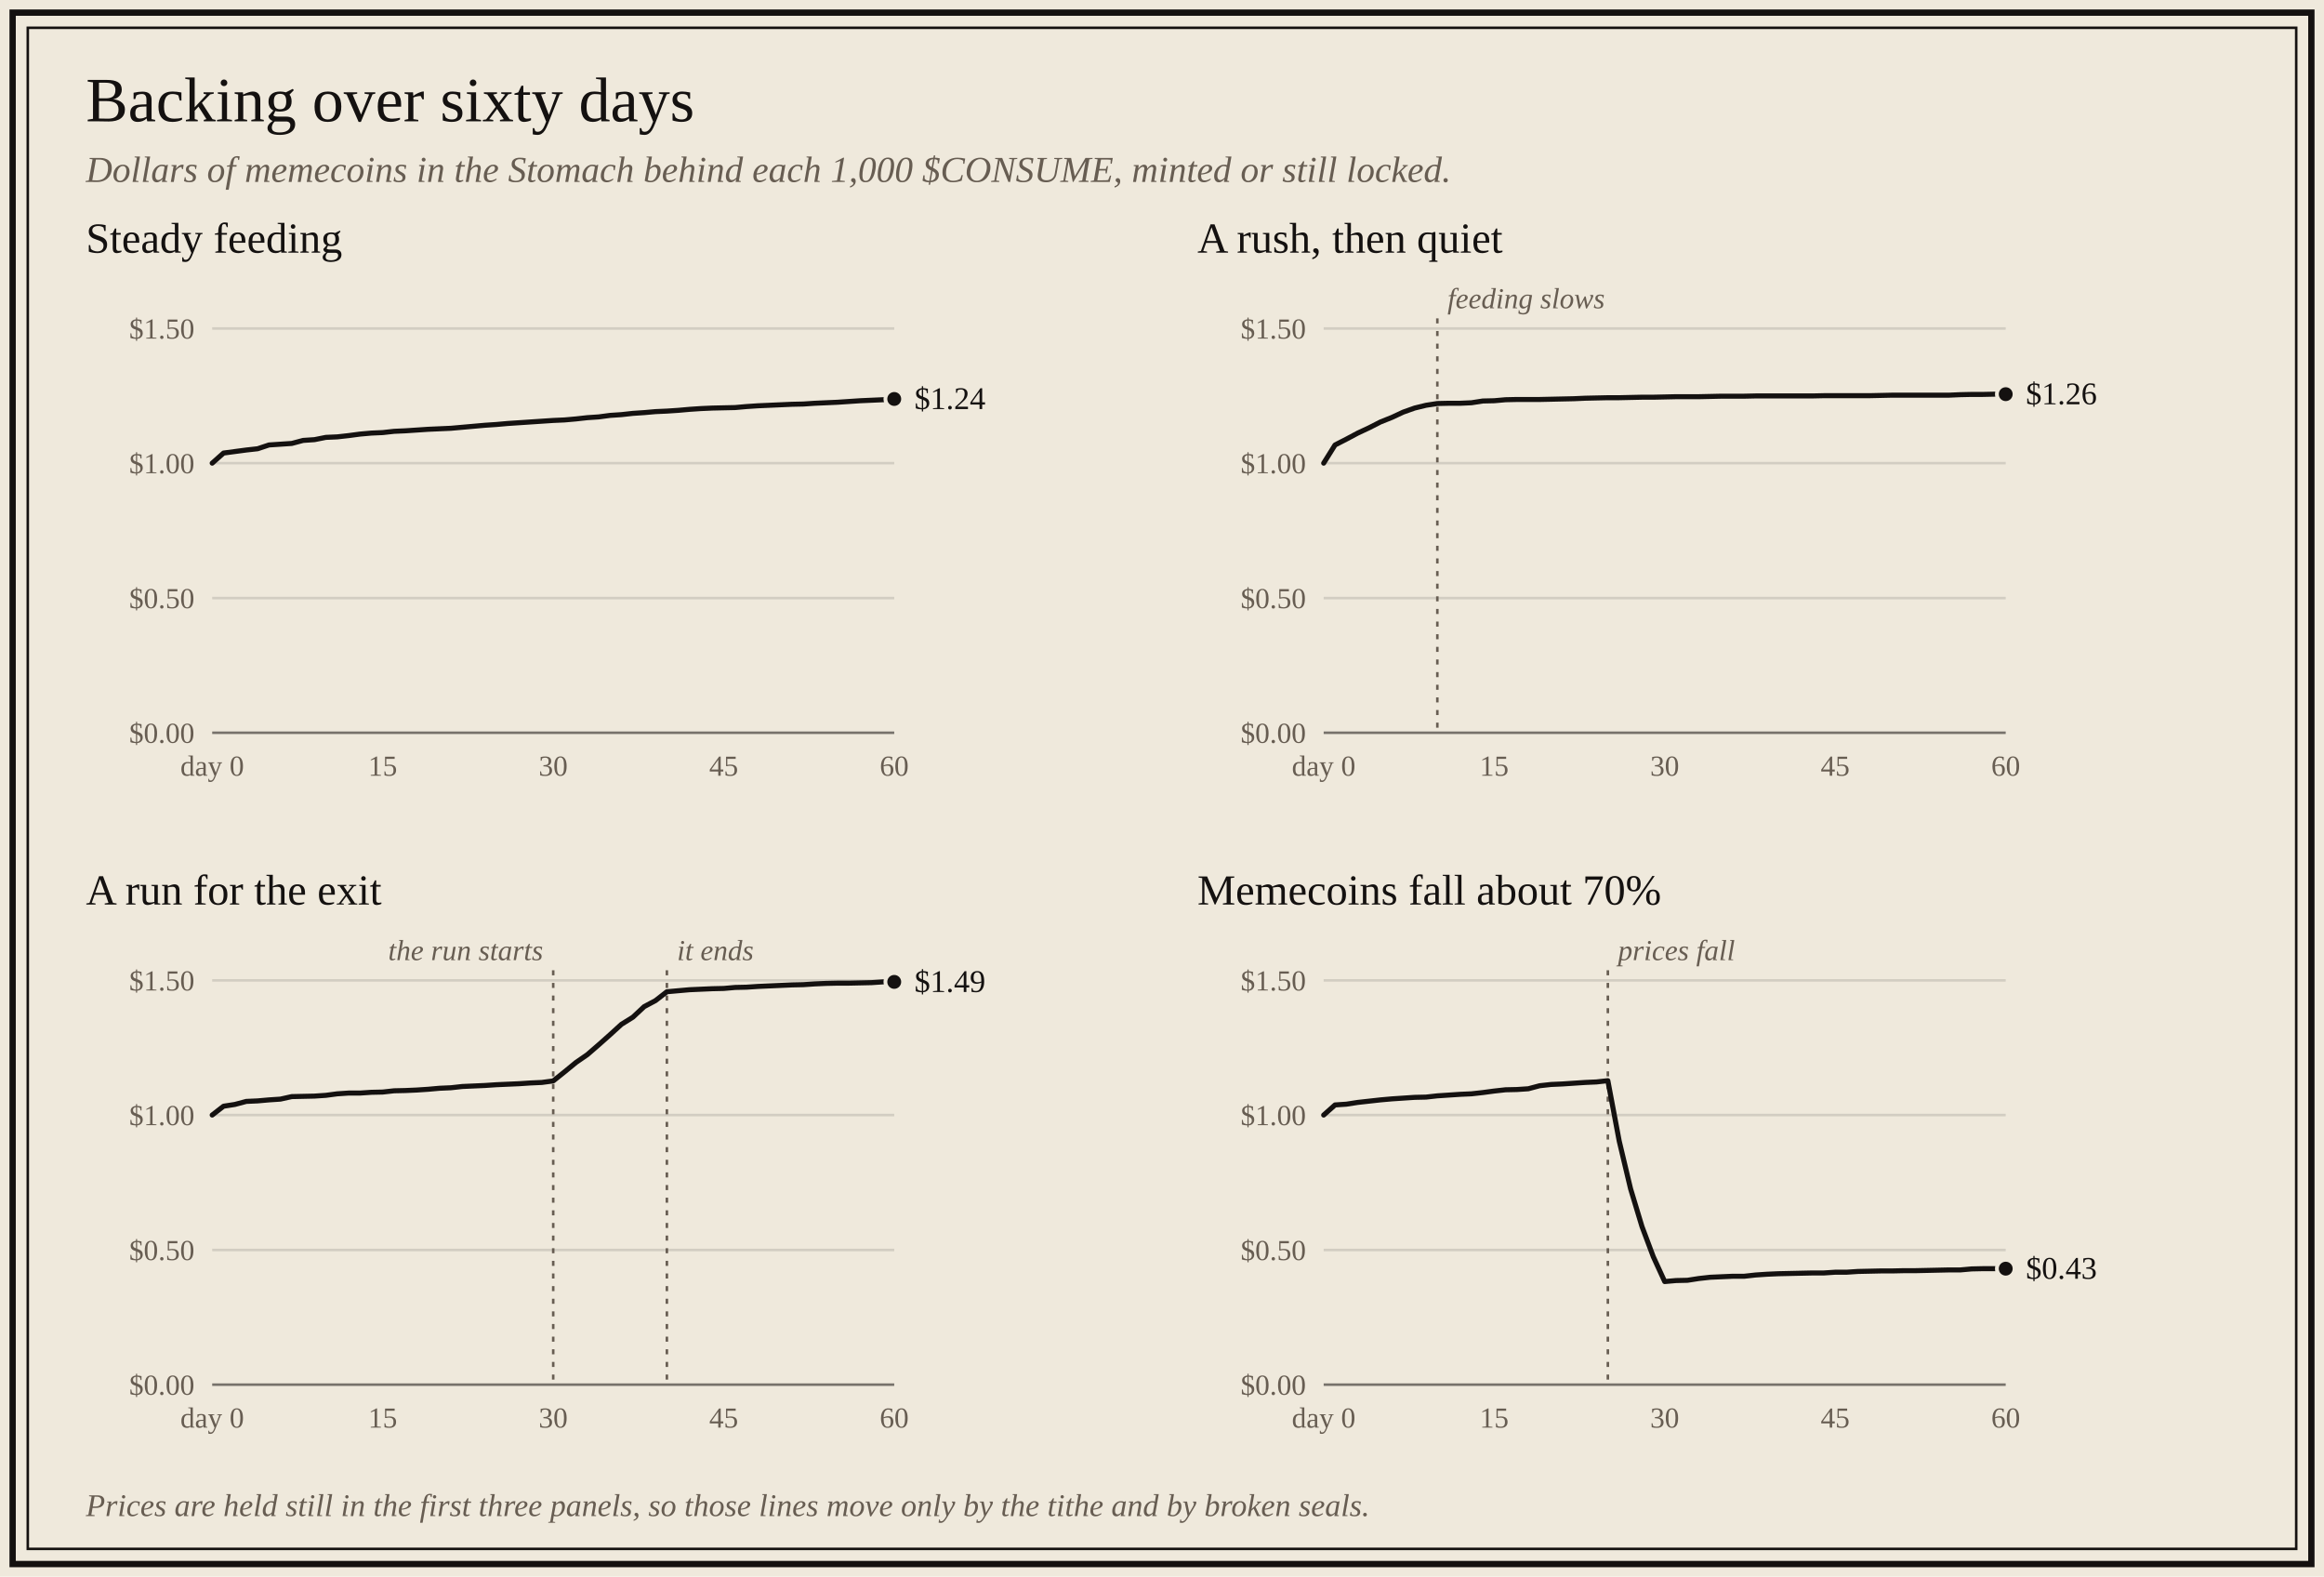
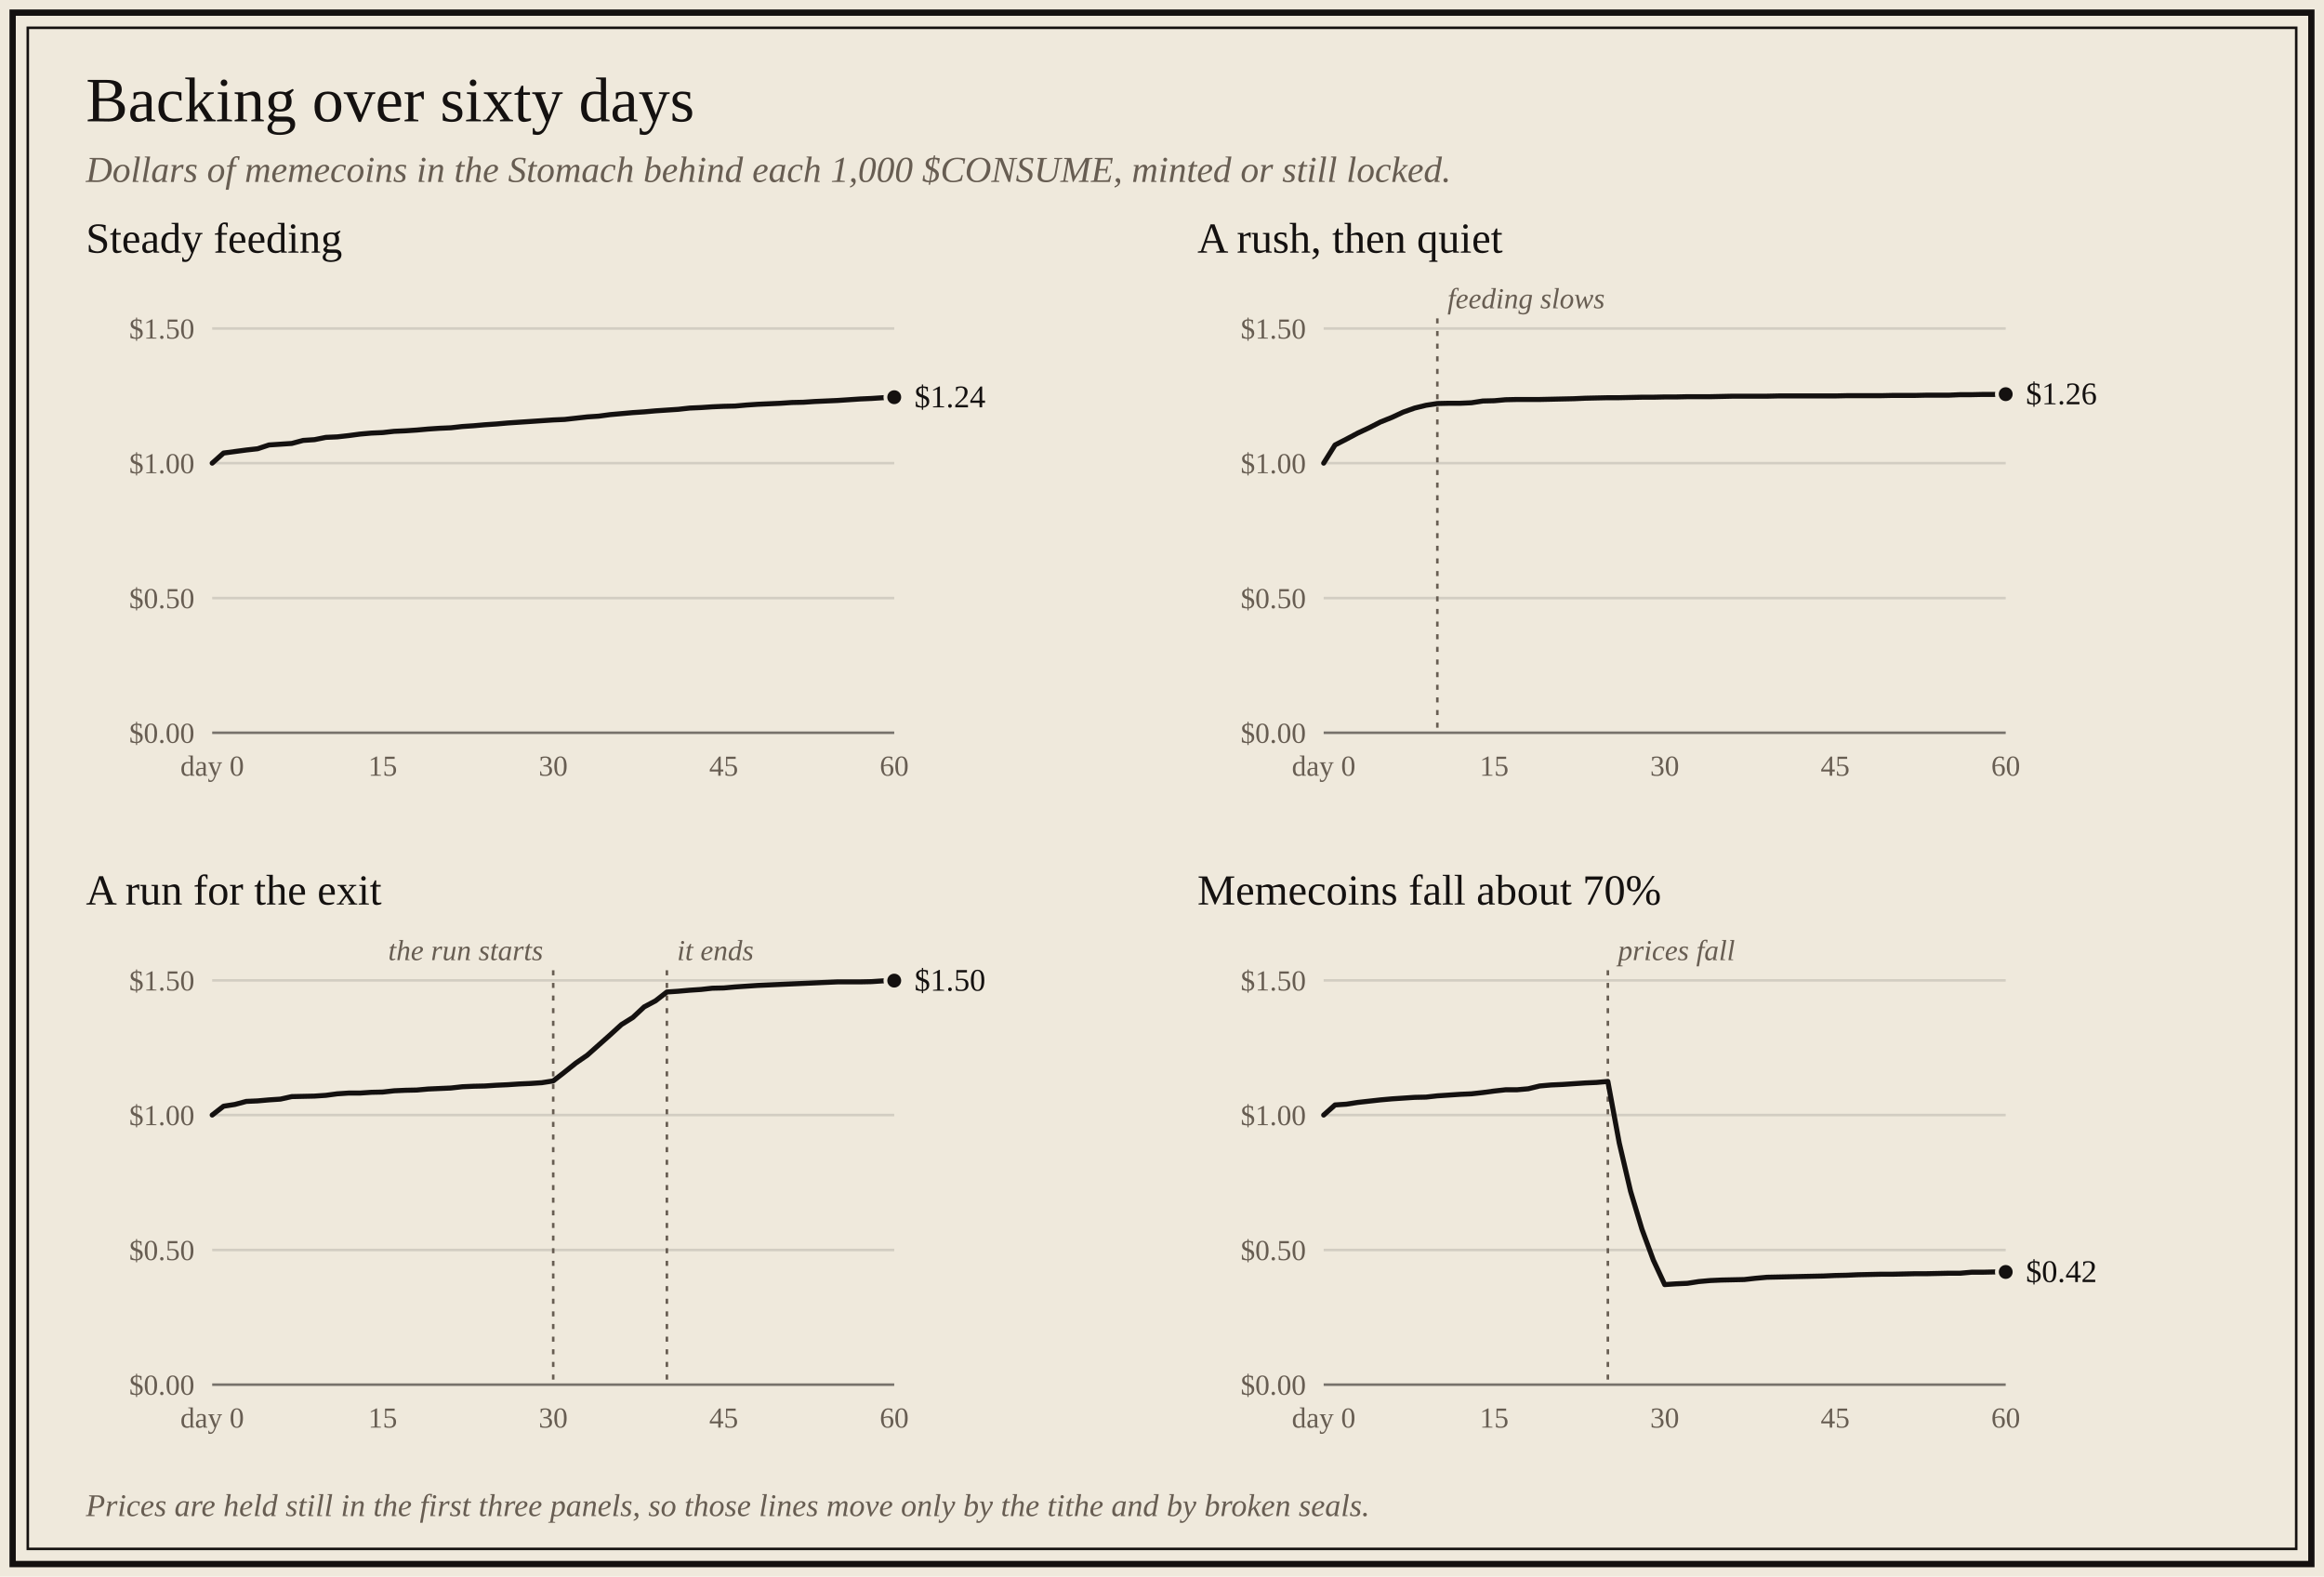
<svg xmlns="http://www.w3.org/2000/svg" viewBox="0 0 920 624" width="920" height="624" font-family="Georgia, 'Times New Roman', serif" role="img" aria-label="Backing over sixty days. Dollars of memecoins in the Stomach behind each 1,000 $CONSUME, minted or still locked.">
  <rect width="920" height="624" fill="#efe9dc" />
  <rect x="5" y="5" width="910" height="614" fill="none" stroke="#141110" stroke-width="2.5" />
  <rect x="11" y="11" width="898" height="602" fill="none" stroke="#141110" stroke-width="1" />
  <text x="34" y="48" font-size="25" fill="#141110">Backing over sixty days</text>
  <text x="34" y="72" font-size="14.5" font-style="italic" fill="#675d52">Dollars of memecoins in the Stomach behind each 1,000 $CONSUME, minted or still locked.</text>
  <g transform="translate(34,84)">
    <text x="0" y="16" font-size="17" fill="#141110">Steady feeding</text>
    <line x1="50" y1="206" x2="320" y2="206" stroke="#141110" stroke-opacity="0.55" stroke-width="1" />
    <text x="43" y="210" font-size="11.5" text-anchor="end" fill="#675d52">$0.00</text>
    <line x1="50" y1="152.7" x2="320" y2="152.7" stroke="#141110" stroke-opacity="0.13" stroke-width="1" />
    <text x="43" y="156.7" font-size="11.5" text-anchor="end" fill="#675d52">$0.50</text>
    <line x1="50" y1="99.3" x2="320" y2="99.3" stroke="#141110" stroke-opacity="0.13" stroke-width="1" />
    <text x="43" y="103.3" font-size="11.5" text-anchor="end" fill="#675d52">$1.00</text>
    <line x1="50" y1="46" x2="320" y2="46" stroke="#141110" stroke-opacity="0.13" stroke-width="1" />
    <text x="43" y="50" font-size="11.5" text-anchor="end" fill="#675d52">$1.50</text>
    <text x="50" y="223" font-size="11.5" text-anchor="middle" fill="#675d52">day 0</text>
    <text x="117.5" y="223" font-size="11.5" text-anchor="middle" fill="#675d52">15</text>
    <text x="185" y="223" font-size="11.5" text-anchor="middle" fill="#675d52">30</text>
    <text x="252.5" y="223" font-size="11.5" text-anchor="middle" fill="#675d52">45</text>
    <text x="320" y="223" font-size="11.5" text-anchor="middle" fill="#675d52">60</text>
-     <path d="M50,99.3L54.5,95.3L59,94.7L63.5,94.1L68,93.6L72.5,92.1L77,91.8L81.5,91.5L86,90.3L90.5,90L95,89.1L99.5,88.9L104,88.4L108.5,87.8L113,87.4L117.5,87.2L122,86.7L126.5,86.5L131,86.2L135.5,85.9L140,85.7L144.5,85.5L149,85.1L153.5,84.7L158,84.3L162.5,84L167,83.6L171.5,83.3L176,83L180.5,82.7L185,82.4L189.5,82.2L194,81.8L198.5,81.3L203,81L207.5,80.4L212,80.1L216.5,79.6L221,79.3L225.5,78.9L230,78.7L234.5,78.4L239,78L243.5,77.7L248,77.5L252.5,77.4L257,77.3L261.5,76.9L266,76.6L270.5,76.4L275,76.2L279.5,76L284,75.9L288.5,75.6L293,75.4L297.5,75.2L302,74.9L306.5,74.6L311,74.4L315.5,74.2L320,73.9" fill="none" stroke="#141110" stroke-width="2" stroke-linejoin="round" stroke-linecap="round" />
-     <circle cx="320" cy="73.9" r="3.5" fill="#141110" stroke="#efe9dc" stroke-width="1.5" />
-     <text x="328" y="77.9" font-size="12.5" fill="#141110">$1.24</text>
+     <path d="M50,99.3L54.5,95.3L59,94.7L63.5,94.1L68,93.6L72.5,92.1L77,91.8L81.5,91.5L86,90.3L90.5,90L95,89.1L99.5,88.9L104,88.4L108.5,87.8L113,87.4L117.5,87.2L122,86.7L126.5,86.5L131,86.2L135.5,85.8L140,85.5L144.5,85.3L149,84.8L153.5,84.5L158,84.1L162.5,83.8L167,83.4L171.5,83.1L176,82.8L180.5,82.5L185,82.2L189.5,82L194,81.5L198.5,81L203,80.7L207.5,80.1L212,79.7L216.5,79.3L221,79L225.5,78.6L230,78.3L234.5,78L239,77.5L243.5,77.3L248,77L252.5,76.8L257,76.7L261.5,76.3L266,76L270.5,75.8L275,75.6L279.5,75.3L284,75.2L288.5,74.9L293,74.7L297.5,74.5L302,74.2L306.5,73.9L311,73.7L315.5,73.4L320,73.2" fill="none" stroke="#141110" stroke-width="2" stroke-linejoin="round" stroke-linecap="round" />
+     <circle cx="320" cy="73.2" r="3.5" fill="#141110" stroke="#efe9dc" stroke-width="1.5" />
+     <text x="328" y="77.2" font-size="12.5" fill="#141110">$1.24</text>
  </g>
  <g transform="translate(474,84)">
    <text x="0" y="16" font-size="17" fill="#141110">A rush, then quiet</text>
    <line x1="50" y1="206" x2="320" y2="206" stroke="#141110" stroke-opacity="0.55" stroke-width="1" />
    <text x="43" y="210" font-size="11.5" text-anchor="end" fill="#675d52">$0.00</text>
    <line x1="50" y1="152.7" x2="320" y2="152.7" stroke="#141110" stroke-opacity="0.13" stroke-width="1" />
    <text x="43" y="156.7" font-size="11.5" text-anchor="end" fill="#675d52">$0.50</text>
    <line x1="50" y1="99.3" x2="320" y2="99.3" stroke="#141110" stroke-opacity="0.13" stroke-width="1" />
    <text x="43" y="103.3" font-size="11.5" text-anchor="end" fill="#675d52">$1.00</text>
    <line x1="50" y1="46" x2="320" y2="46" stroke="#141110" stroke-opacity="0.13" stroke-width="1" />
    <text x="43" y="50" font-size="11.5" text-anchor="end" fill="#675d52">$1.50</text>
    <text x="50" y="223" font-size="11.5" text-anchor="middle" fill="#675d52">day 0</text>
    <text x="117.5" y="223" font-size="11.5" text-anchor="middle" fill="#675d52">15</text>
    <text x="185" y="223" font-size="11.5" text-anchor="middle" fill="#675d52">30</text>
    <text x="252.5" y="223" font-size="11.5" text-anchor="middle" fill="#675d52">45</text>
    <text x="320" y="223" font-size="11.5" text-anchor="middle" fill="#675d52">60</text>
    <line x1="95" y1="42" x2="95" y2="206" stroke="#675d52" stroke-width="1" stroke-dasharray="2 3" />
    <text x="99" y="38" font-size="11.5" font-style="italic" text-anchor="start" fill="#675d52">feeding slows</text>
-     <path d="M50,99.3L54.5,92.1L59,89.8L63.5,87.4L68,85.3L72.5,83L77,81.2L81.5,79.1L86,77.5L90.5,76.4L95,75.7L99.5,75.6L104,75.6L108.5,75.4L113,74.7L117.5,74.6L122,74.2L126.5,74.1L131,74.1L135.5,74.1L140,74L144.5,73.9L149,73.8L153.5,73.6L158,73.5L162.5,73.4L167,73.4L171.5,73.3L176,73.2L180.5,73.2L185,73.1L189.5,73L194,73L198.5,73L203,72.9L207.5,72.8L212,72.8L216.5,72.8L221,72.7L225.5,72.7L230,72.7L234.5,72.7L239,72.7L243.5,72.7L248,72.6L252.5,72.6L257,72.6L261.5,72.6L266,72.6L270.5,72.5L275,72.4L279.5,72.4L284,72.4L288.5,72.4L293,72.4L297.5,72.4L302,72.2L306.5,72.1L311,72.1L315.5,72L320,72" fill="none" stroke="#141110" stroke-width="2" stroke-linejoin="round" stroke-linecap="round" />
+     <path d="M50,99.3L54.5,92.1L59,89.8L63.5,87.4L68,85.3L72.5,83L77,81.2L81.5,79.1L86,77.5L90.5,76.4L95,75.7L99.5,75.6L104,75.6L108.5,75.4L113,74.7L117.5,74.6L122,74.2L126.5,74.1L131,74.1L135.5,74.1L140,74L144.5,73.9L149,73.8L153.5,73.6L158,73.5L162.5,73.4L167,73.4L171.5,73.3L176,73.2L180.5,73.2L185,73.1L189.5,73.1L194,73L198.5,73L203,73L207.5,72.9L212,72.8L216.5,72.8L221,72.8L225.5,72.8L230,72.7L234.5,72.7L239,72.7L243.5,72.7L248,72.7L252.5,72.7L257,72.6L261.5,72.6L266,72.6L270.5,72.6L275,72.5L279.5,72.5L284,72.5L288.5,72.4L293,72.4L297.5,72.4L302,72.2L306.5,72.2L311,72.1L315.5,72.1L320,72" fill="none" stroke="#141110" stroke-width="2" stroke-linejoin="round" stroke-linecap="round" />
    <circle cx="320" cy="72" r="3.5" fill="#141110" stroke="#efe9dc" stroke-width="1.5" />
    <text x="328" y="76" font-size="12.5" fill="#141110">$1.26</text>
  </g>
  <g transform="translate(34,342)">
    <text x="0" y="16" font-size="17" fill="#141110">A run for the exit</text>
    <line x1="50" y1="206" x2="320" y2="206" stroke="#141110" stroke-opacity="0.55" stroke-width="1" />
    <text x="43" y="210" font-size="11.5" text-anchor="end" fill="#675d52">$0.00</text>
    <line x1="50" y1="152.7" x2="320" y2="152.7" stroke="#141110" stroke-opacity="0.13" stroke-width="1" />
    <text x="43" y="156.7" font-size="11.5" text-anchor="end" fill="#675d52">$0.50</text>
    <line x1="50" y1="99.3" x2="320" y2="99.3" stroke="#141110" stroke-opacity="0.13" stroke-width="1" />
    <text x="43" y="103.3" font-size="11.5" text-anchor="end" fill="#675d52">$1.00</text>
    <line x1="50" y1="46" x2="320" y2="46" stroke="#141110" stroke-opacity="0.13" stroke-width="1" />
    <text x="43" y="50" font-size="11.5" text-anchor="end" fill="#675d52">$1.50</text>
    <text x="50" y="223" font-size="11.5" text-anchor="middle" fill="#675d52">day 0</text>
    <text x="117.5" y="223" font-size="11.5" text-anchor="middle" fill="#675d52">15</text>
    <text x="185" y="223" font-size="11.5" text-anchor="middle" fill="#675d52">30</text>
    <text x="252.5" y="223" font-size="11.5" text-anchor="middle" fill="#675d52">45</text>
    <text x="320" y="223" font-size="11.5" text-anchor="middle" fill="#675d52">60</text>
    <line x1="185" y1="42" x2="185" y2="206" stroke="#675d52" stroke-width="1" stroke-dasharray="2 3" />
    <text x="181" y="38" font-size="11.5" font-style="italic" text-anchor="end" fill="#675d52">the run starts</text>
    <line x1="230" y1="42" x2="230" y2="206" stroke="#675d52" stroke-width="1" stroke-dasharray="2 3" />
    <text x="234" y="38" font-size="11.5" font-style="italic" text-anchor="start" fill="#675d52">it ends</text>
-     <path d="M50,99.3L54.5,95.8L59,95.1L63.5,93.9L68,93.7L72.5,93.3L77,93L81.5,92L86,91.9L90.5,91.8L95,91.5L99.5,90.9L104,90.6L108.5,90.6L113,90.3L117.5,90.2L122,89.7L126.5,89.6L131,89.4L135.5,89.1L140,88.7L144.5,88.5L149,88L153.5,87.8L158,87.6L162.5,87.3L167,87.1L171.5,86.9L176,86.6L180.5,86.4L185,85.8L189.5,82.2L194,78.5L198.5,75.4L203,71.5L207.5,67.5L212,63.4L216.5,60.6L221,56.4L225.5,54L230,50.5L234.5,50.1L239,49.7L243.5,49.5L248,49.3L252.5,49.2L257,48.8L261.5,48.7L266,48.4L270.5,48.2L275,48L279.5,47.8L284,47.7L288.5,47.4L293,47.2L297.5,47.1L302,47.1L306.5,47L311,46.9L315.5,46.6L320,46.6" fill="none" stroke="#141110" stroke-width="2" stroke-linejoin="round" stroke-linecap="round" />
-     <circle cx="320" cy="46.6" r="3.5" fill="#141110" stroke="#efe9dc" stroke-width="1.5" />
-     <text x="328" y="50.6" font-size="12.5" fill="#141110">$1.49</text>
+     <path d="M50,99.3L54.5,95.8L59,95.1L63.5,93.9L68,93.7L72.5,93.3L77,93L81.5,92L86,91.9L90.5,91.8L95,91.5L99.5,90.9L104,90.6L108.5,90.6L113,90.3L117.5,90.2L122,89.7L126.5,89.5L131,89.4L135.5,89L140,88.8L144.5,88.6L149,88.1L153.5,87.9L158,87.8L162.5,87.5L167,87.3L171.5,87L176,86.8L180.5,86.5L185,85.8L189.5,82.3L194,78.7L198.5,75.6L203,71.6L207.5,67.6L212,63.5L216.5,60.7L221,56.5L225.5,54.1L230,50.6L234.5,50.3L239,49.9L243.5,49.6L248,49.1L252.5,49L257,48.6L261.5,48.3L266,48L270.5,47.8L275,47.6L279.5,47.4L284,47.2L288.5,47L293,46.8L297.5,46.6L302,46.6L306.5,46.6L311,46.5L315.5,46.2L320,46.1" fill="none" stroke="#141110" stroke-width="2" stroke-linejoin="round" stroke-linecap="round" />
+     <circle cx="320" cy="46.1" r="3.5" fill="#141110" stroke="#efe9dc" stroke-width="1.5" />
+     <text x="328" y="50.1" font-size="12.5" fill="#141110">$1.50</text>
  </g>
  <g transform="translate(474,342)">
    <text x="0" y="16" font-size="17" fill="#141110">Memecoins fall about 70%</text>
    <line x1="50" y1="206" x2="320" y2="206" stroke="#141110" stroke-opacity="0.55" stroke-width="1" />
    <text x="43" y="210" font-size="11.5" text-anchor="end" fill="#675d52">$0.00</text>
    <line x1="50" y1="152.7" x2="320" y2="152.7" stroke="#141110" stroke-opacity="0.13" stroke-width="1" />
    <text x="43" y="156.7" font-size="11.5" text-anchor="end" fill="#675d52">$0.50</text>
    <line x1="50" y1="99.3" x2="320" y2="99.3" stroke="#141110" stroke-opacity="0.13" stroke-width="1" />
    <text x="43" y="103.3" font-size="11.5" text-anchor="end" fill="#675d52">$1.00</text>
    <line x1="50" y1="46" x2="320" y2="46" stroke="#141110" stroke-opacity="0.13" stroke-width="1" />
    <text x="43" y="50" font-size="11.5" text-anchor="end" fill="#675d52">$1.50</text>
    <text x="50" y="223" font-size="11.5" text-anchor="middle" fill="#675d52">day 0</text>
    <text x="117.5" y="223" font-size="11.5" text-anchor="middle" fill="#675d52">15</text>
    <text x="185" y="223" font-size="11.5" text-anchor="middle" fill="#675d52">30</text>
    <text x="252.5" y="223" font-size="11.5" text-anchor="middle" fill="#675d52">45</text>
    <text x="320" y="223" font-size="11.5" text-anchor="middle" fill="#675d52">60</text>
    <line x1="162.5" y1="42" x2="162.5" y2="206" stroke="#675d52" stroke-width="1" stroke-dasharray="2 3" />
    <text x="166.5" y="38" font-size="11.5" font-style="italic" text-anchor="start" fill="#675d52">prices fall</text>
-     <path d="M50,99.3L54.5,95.3L59,95L63.5,94.3L68,93.8L72.5,93.3L77,92.9L81.5,92.6L86,92.3L90.5,92.2L95,91.7L99.5,91.4L104,91.1L108.5,90.9L113,90.4L117.5,89.8L122,89.3L126.5,89.2L131,88.9L135.5,87.7L140,87.2L144.5,87L149,86.7L153.5,86.4L158,86.2L162.5,85.7L167,109.6L171.5,128.5L176,143.4L180.5,155.4L185,165.2L189.5,164.8L194,164.7L198.5,164L203,163.5L207.5,163.3L212,163.1L216.5,163.1L221,162.6L225.5,162.3L230,162.1L234.5,162L239,161.9L243.5,161.8L248,161.8L252.5,161.5L257,161.5L261.5,161.2L266,161.1L270.5,161L275,161L279.5,160.9L284,160.9L288.5,160.8L293,160.7L297.5,160.6L302,160.6L306.5,160.2L311,160.1L315.5,160.1L320,160.1" fill="none" stroke="#141110" stroke-width="2" stroke-linejoin="round" stroke-linecap="round" />
-     <circle cx="320" cy="160.1" r="3.5" fill="#141110" stroke="#efe9dc" stroke-width="1.5" />
-     <text x="328" y="164.1" font-size="12.5" fill="#141110">$0.43</text>
+     <path d="M50,99.3L54.5,95.3L59,95L63.5,94.3L68,93.8L72.5,93.3L77,92.9L81.5,92.6L86,92.3L90.5,92.2L95,91.7L99.5,91.4L104,91.1L108.5,90.9L113,90.4L117.5,89.8L122,89.3L126.5,89.3L131,88.9L135.5,87.8L140,87.4L144.5,87.2L149,86.9L153.5,86.6L158,86.4L162.5,86L167,110.3L171.5,129.5L176,144.5L180.5,156.7L185,166.4L189.5,166.1L194,165.9L198.5,165.2L203,164.8L207.5,164.6L212,164.5L216.5,164.4L221,163.9L225.5,163.5L230,163.4L234.5,163.3L239,163.2L243.5,163.1L248,163L252.5,162.8L257,162.7L261.5,162.5L266,162.4L270.5,162.3L275,162.3L279.5,162.2L284,162.1L288.5,162.1L293,162L297.5,161.9L302,161.9L306.5,161.5L311,161.5L315.5,161.4L320,161.4" fill="none" stroke="#141110" stroke-width="2" stroke-linejoin="round" stroke-linecap="round" />
+     <circle cx="320" cy="161.4" r="3.5" fill="#141110" stroke="#efe9dc" stroke-width="1.5" />
+     <text x="328" y="165.4" font-size="12.5" fill="#141110">$0.42</text>
  </g>
  <text x="34" y="600" font-size="12.5" font-style="italic" fill="#675d52">Prices are held still in the first three panels, so those lines move only by the tithe and by broken seals.</text>
</svg>
